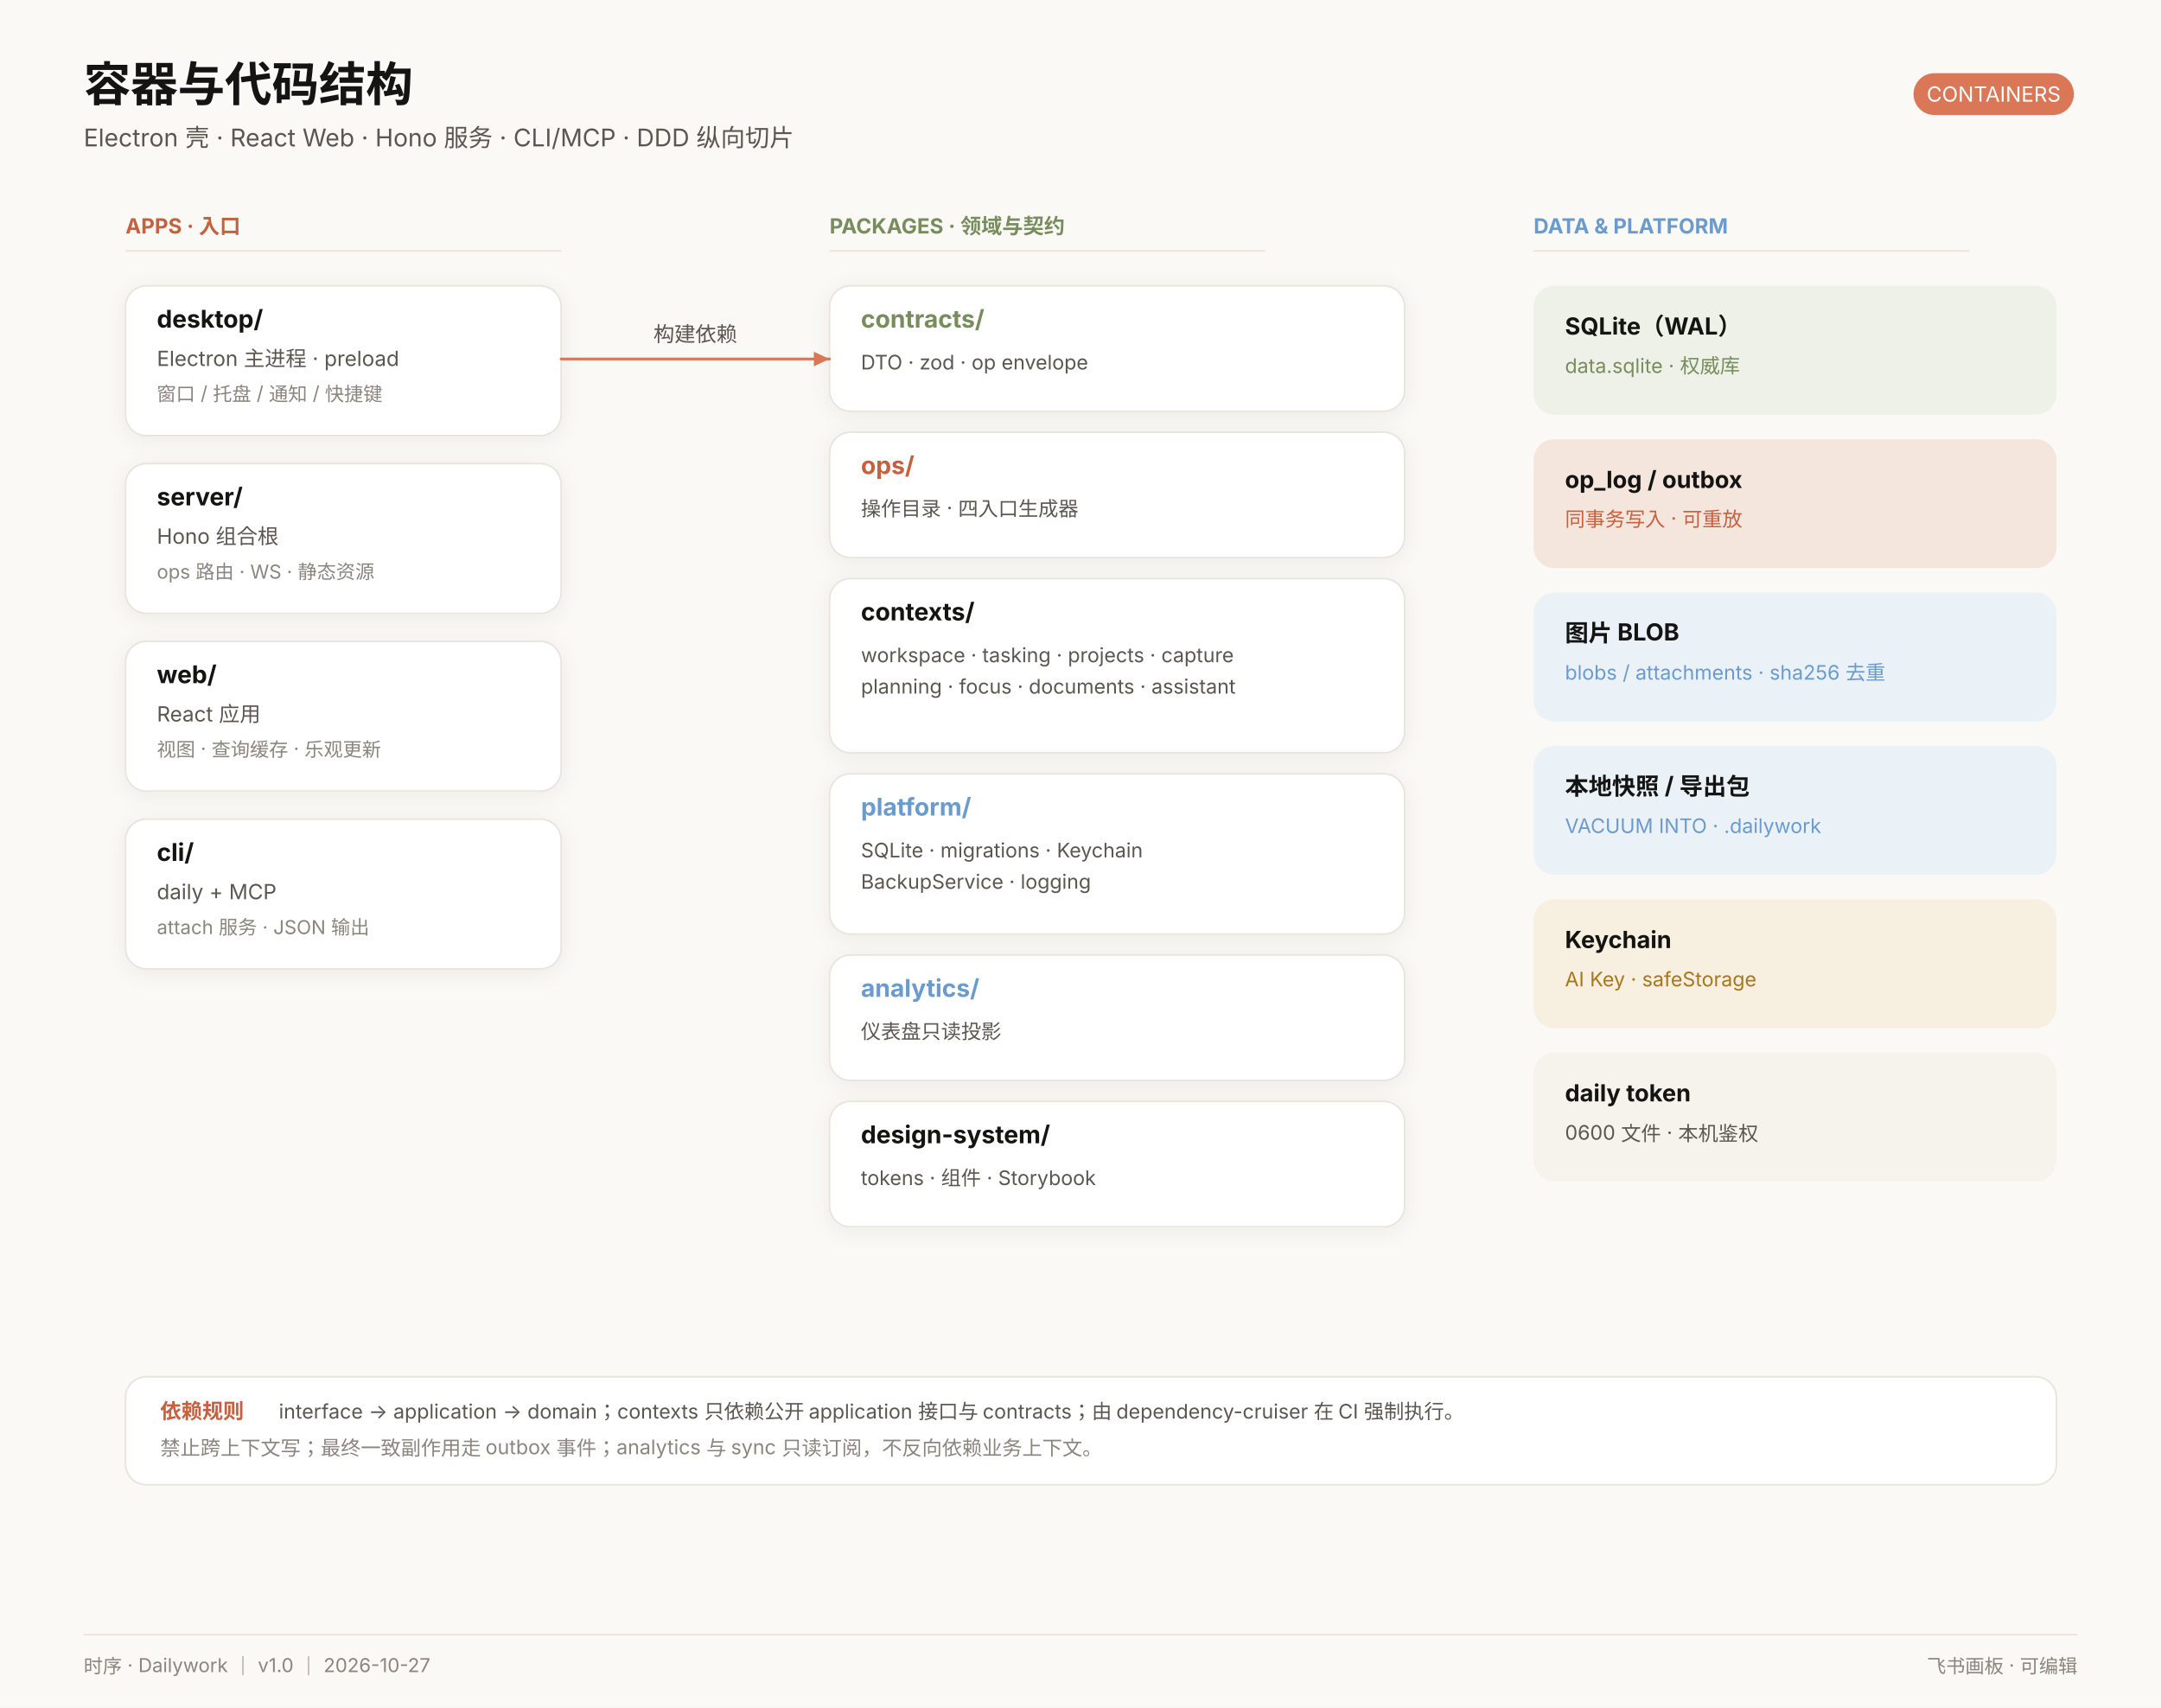
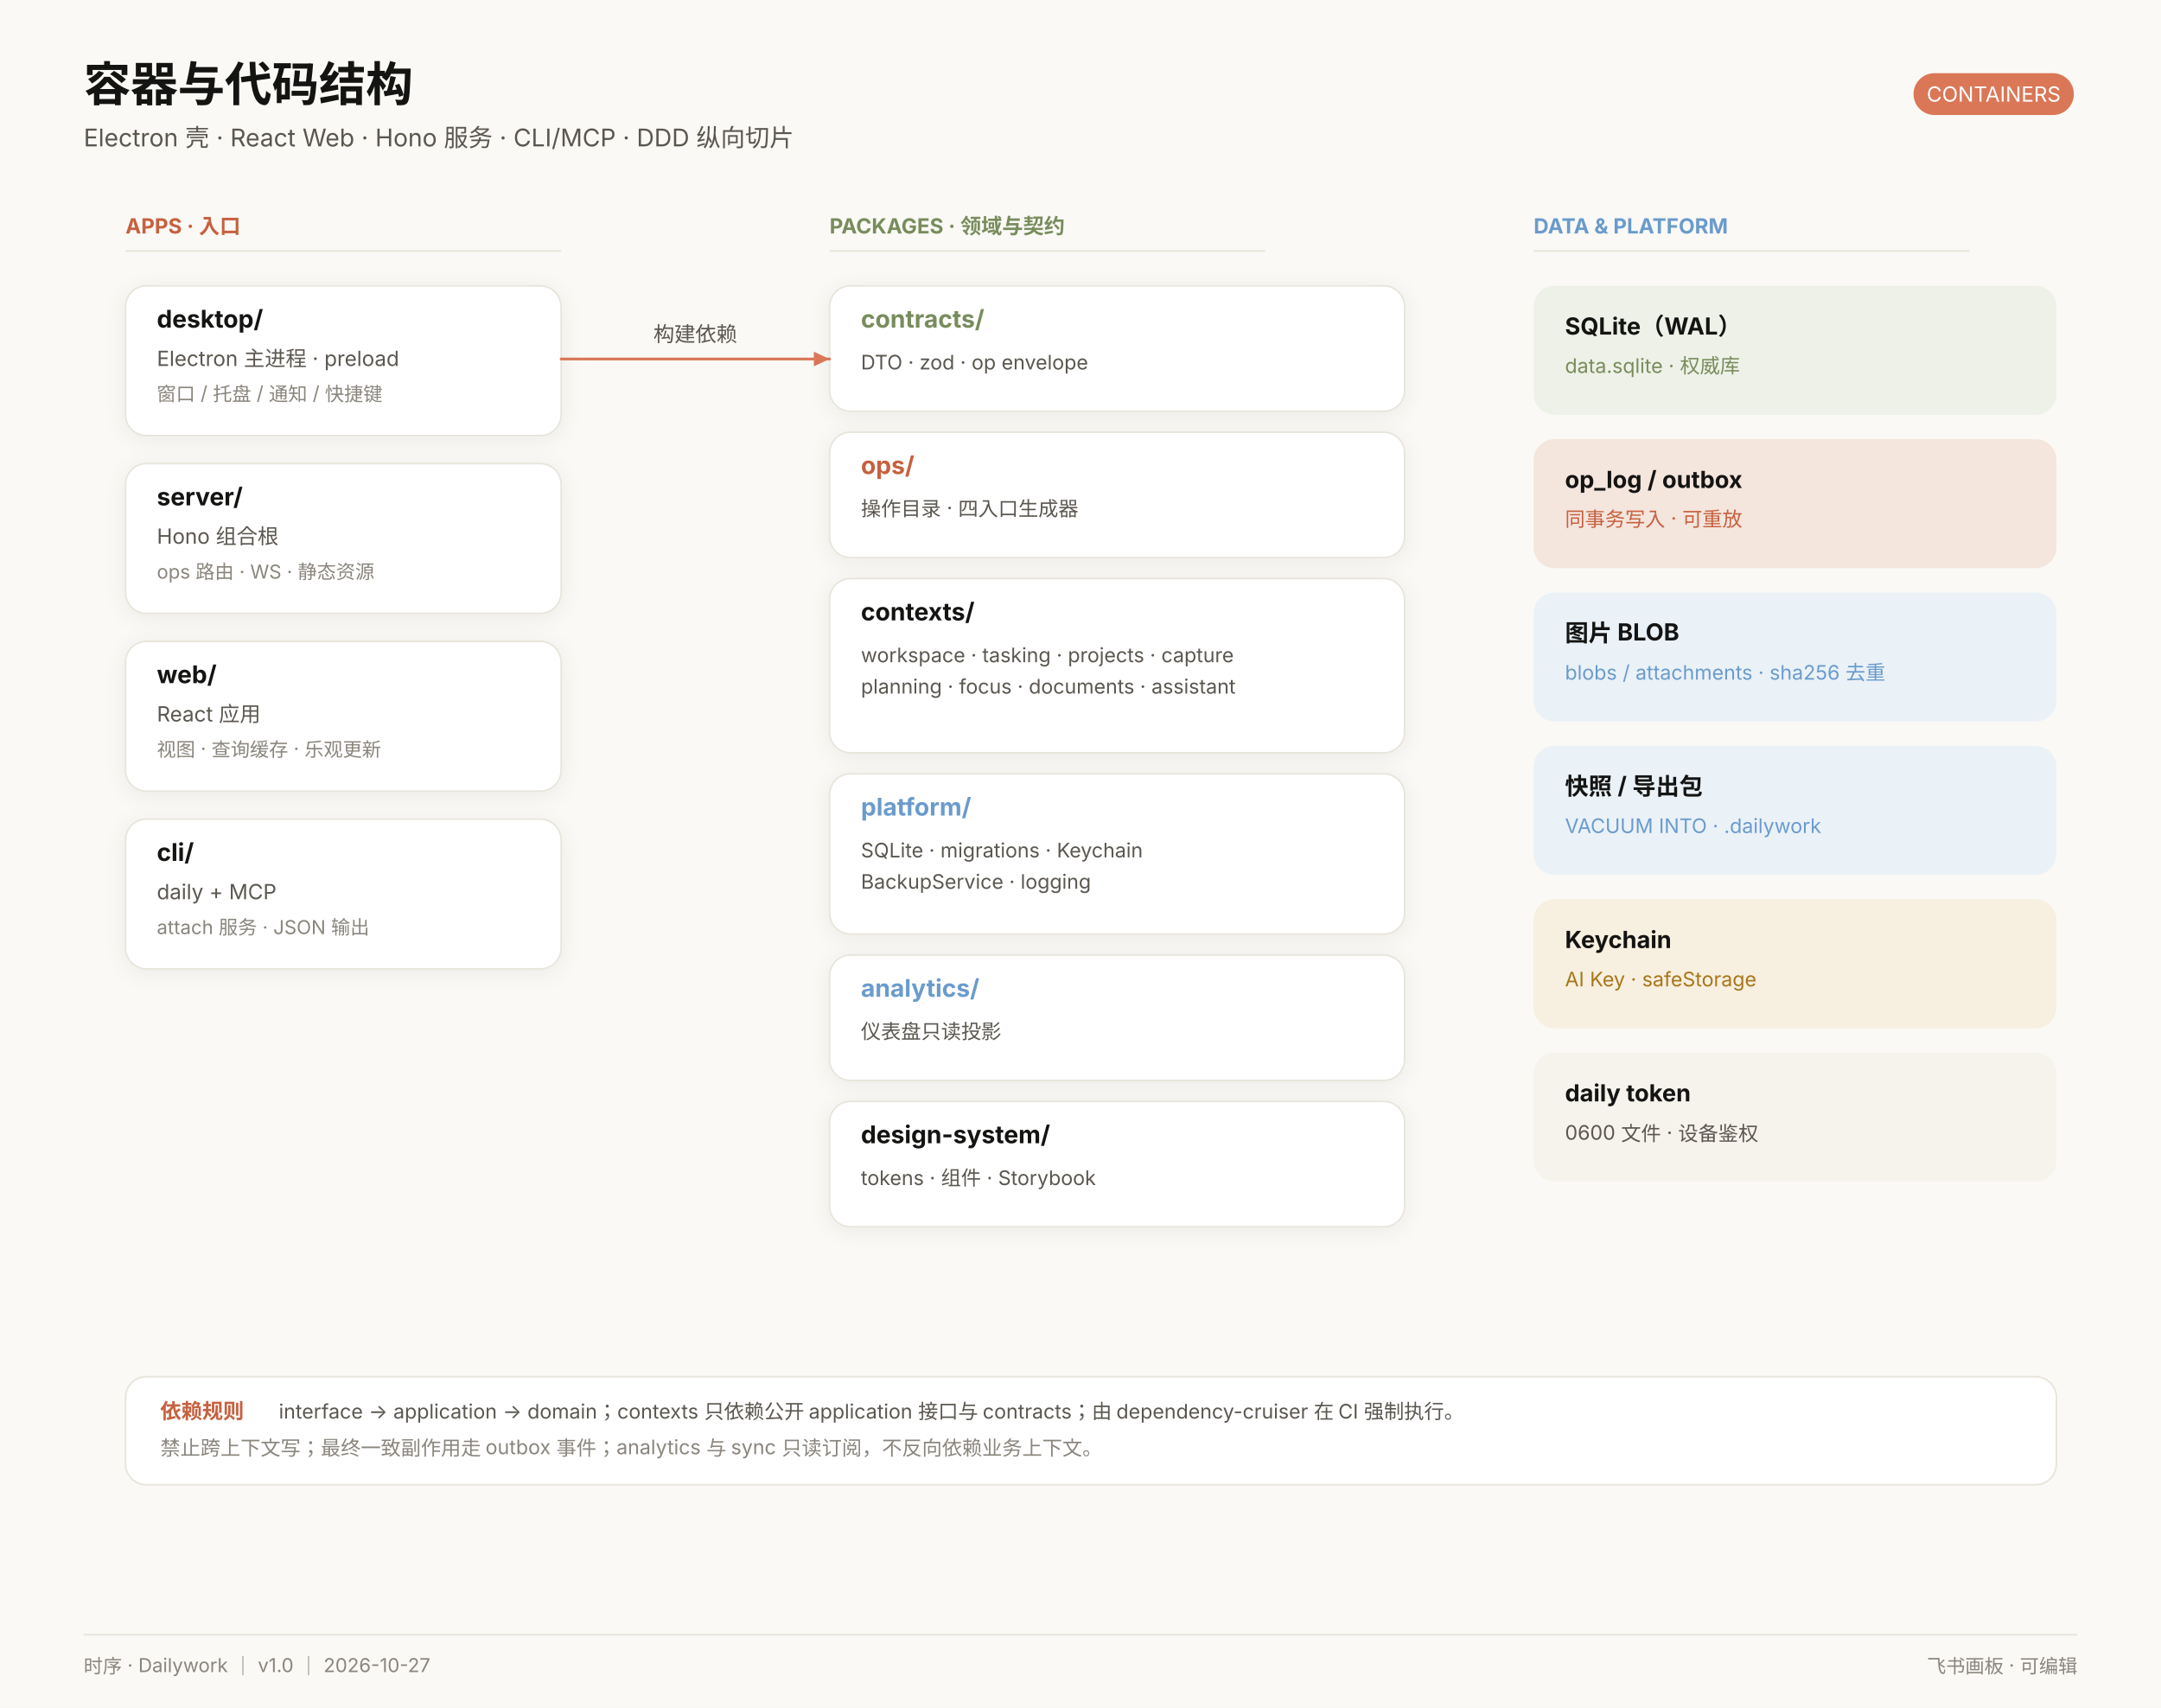
<svg xmlns="http://www.w3.org/2000/svg" width="1240" height="980" viewBox="0 0 1240 980">
  <rect width="1240" height="980" fill="#FAF9F5" />
  <defs>
    <filter id="soft" x="-20%" y="-20%" width="140%" height="140%">
      <feDropShadow dx="0" dy="2" stdDeviation="6" flood-color="#191919" flood-opacity="0.06" />
    </filter>
  </defs>
  <text x="48" y="58" font-family="'Noto Sans SC','PingFang SC','Inter',sans-serif" font-size="27" font-weight="700" fill="#141413" text-anchor="start" opacity="1">容器与代码结构</text>
  <text x="48" y="84" font-family="'Noto Sans SC','PingFang SC','Inter',sans-serif" font-size="14" font-weight="400" fill="#5B5750" text-anchor="start" opacity="1">Electron 壳 · React Web · Hono 服务 · CLI/MCP · DDD 纵向切片</text>
  <rect x="1098.0" y="42" width="92.0" height="24" rx="12.0" fill="#D97757" stroke="none" stroke-width="0" opacity="1" />
  <text x="1144.0" y="58.32" font-family="'Noto Sans SC','PingFang SC','Inter',sans-serif" font-size="12" font-weight="400" fill="#FFFFFF" text-anchor="middle" opacity="1">CONTAINERS</text>
  <text x="72" y="134" font-family="'Noto Sans SC','PingFang SC','Inter',sans-serif" font-size="12" font-weight="700" fill="#C6613F" text-anchor="start" opacity="1">APPS · 入口</text>
  <line x1="72" y1="144" x2="322" y2="144" stroke="#E8E6DC" stroke-width="1" />
  <text x="476" y="134" font-family="'Noto Sans SC','PingFang SC','Inter',sans-serif" font-size="12" font-weight="700" fill="#788C5D" text-anchor="start" opacity="1">PACKAGES · 领域与契约</text>
  <line x1="476" y1="144" x2="726" y2="144" stroke="#E8E6DC" stroke-width="1" />
  <text x="880" y="134" font-family="'Noto Sans SC','PingFang SC','Inter',sans-serif" font-size="12" font-weight="700" fill="#6A9BCC" text-anchor="start" opacity="1">DATA &amp; PLATFORM</text>
  <line x1="880" y1="144" x2="1130" y2="144" stroke="#E8E6DC" stroke-width="1" />
  <rect x="72" y="164" width="250" height="86" rx="12" fill="#FFFFFF" stroke="#E8E6DC" stroke-width="1" opacity="1" filter="url(#soft)" />
  <text x="90" y="188" font-family="'Noto Sans SC','PingFang SC','Inter',sans-serif" font-size="14" font-weight="700" fill="#141413" text-anchor="start" opacity="1">desktop/</text>
  <text x="90" y="210" font-family="'Noto Sans SC','PingFang SC','Inter',sans-serif" font-size="12" font-weight="400" fill="#5B5750" text-anchor="start" opacity="1">Electron 主进程 · preload</text>
  <text x="90" y="230" font-family="'Noto Sans SC','PingFang SC','Inter',sans-serif" font-size="11" font-weight="400" fill="#8A857D" text-anchor="start" opacity="1">窗口 / 托盘 / 通知 / 快捷键</text>
  <rect x="72" y="266" width="250" height="86" rx="12" fill="#FFFFFF" stroke="#E8E6DC" stroke-width="1" opacity="1" filter="url(#soft)" />
  <text x="90" y="290" font-family="'Noto Sans SC','PingFang SC','Inter',sans-serif" font-size="14" font-weight="700" fill="#141413" text-anchor="start" opacity="1">server/</text>
  <text x="90" y="312" font-family="'Noto Sans SC','PingFang SC','Inter',sans-serif" font-size="12" font-weight="400" fill="#5B5750" text-anchor="start" opacity="1">Hono 组合根</text>
  <text x="90" y="332" font-family="'Noto Sans SC','PingFang SC','Inter',sans-serif" font-size="11" font-weight="400" fill="#8A857D" text-anchor="start" opacity="1">ops 路由 · WS · 静态资源</text>
  <rect x="72" y="368" width="250" height="86" rx="12" fill="#FFFFFF" stroke="#E8E6DC" stroke-width="1" opacity="1" filter="url(#soft)" />
  <text x="90" y="392" font-family="'Noto Sans SC','PingFang SC','Inter',sans-serif" font-size="14" font-weight="700" fill="#141413" text-anchor="start" opacity="1">web/</text>
  <text x="90" y="414" font-family="'Noto Sans SC','PingFang SC','Inter',sans-serif" font-size="12" font-weight="400" fill="#5B5750" text-anchor="start" opacity="1">React 应用</text>
  <text x="90" y="434" font-family="'Noto Sans SC','PingFang SC','Inter',sans-serif" font-size="11" font-weight="400" fill="#8A857D" text-anchor="start" opacity="1">视图 · 查询缓存 · 乐观更新</text>
  <rect x="72" y="470" width="250" height="86" rx="12" fill="#FFFFFF" stroke="#E8E6DC" stroke-width="1" opacity="1" filter="url(#soft)" />
  <text x="90" y="494" font-family="'Noto Sans SC','PingFang SC','Inter',sans-serif" font-size="14" font-weight="700" fill="#141413" text-anchor="start" opacity="1">cli/</text>
  <text x="90" y="516" font-family="'Noto Sans SC','PingFang SC','Inter',sans-serif" font-size="12" font-weight="400" fill="#5B5750" text-anchor="start" opacity="1">daily + MCP</text>
  <text x="90" y="536" font-family="'Noto Sans SC','PingFang SC','Inter',sans-serif" font-size="11" font-weight="400" fill="#8A857D" text-anchor="start" opacity="1">attach 服务 · JSON 输出</text>
  <rect x="476" y="164" width="330" height="72" rx="12" fill="#FFFFFF" stroke="#E8E6DC" stroke-width="1" opacity="1" filter="url(#soft)" />
  <text x="494" y="188" font-family="'Noto Sans SC','PingFang SC','Inter',sans-serif" font-size="14" font-weight="700" fill="#788C5D" text-anchor="start" opacity="1">contracts/</text>
  <text x="494" y="212" font-family="'Noto Sans SC','PingFang SC','Inter',sans-serif" font-size="11.5" font-weight="400" fill="#5B5750" text-anchor="start" opacity="1">DTO · zod · op envelope</text>
  <rect x="476" y="248" width="330" height="72" rx="12" fill="#FFFFFF" stroke="#E8E6DC" stroke-width="1" opacity="1" filter="url(#soft)" />
  <text x="494" y="272" font-family="'Noto Sans SC','PingFang SC','Inter',sans-serif" font-size="14" font-weight="700" fill="#C6613F" text-anchor="start" opacity="1">ops/</text>
  <text x="494" y="296" font-family="'Noto Sans SC','PingFang SC','Inter',sans-serif" font-size="11.5" font-weight="400" fill="#5B5750" text-anchor="start" opacity="1">操作目录 · 四入口生成器</text>
  <rect x="476" y="332" width="330" height="100" rx="12" fill="#FFFFFF" stroke="#E8E6DC" stroke-width="1" opacity="1" filter="url(#soft)" />
  <text x="494" y="356" font-family="'Noto Sans SC','PingFang SC','Inter',sans-serif" font-size="14" font-weight="700" fill="#141413" text-anchor="start" opacity="1">contexts/</text>
  <text x="494" y="380" font-family="'Noto Sans SC','PingFang SC','Inter',sans-serif" font-size="11.5" font-weight="400" fill="#5B5750" text-anchor="start" opacity="1">workspace · tasking · projects · capture</text>
  <text x="494" y="398" font-family="'Noto Sans SC','PingFang SC','Inter',sans-serif" font-size="11.5" font-weight="400" fill="#5B5750" text-anchor="start" opacity="1">planning · focus · documents · assistant</text>
  <rect x="476" y="444" width="330" height="92" rx="12" fill="#FFFFFF" stroke="#E8E6DC" stroke-width="1" opacity="1" filter="url(#soft)" />
  <text x="494" y="468" font-family="'Noto Sans SC','PingFang SC','Inter',sans-serif" font-size="14" font-weight="700" fill="#6A9BCC" text-anchor="start" opacity="1">platform/</text>
  <text x="494" y="492" font-family="'Noto Sans SC','PingFang SC','Inter',sans-serif" font-size="11.5" font-weight="400" fill="#5B5750" text-anchor="start" opacity="1">SQLite · migrations · Keychain</text>
  <text x="494" y="510" font-family="'Noto Sans SC','PingFang SC','Inter',sans-serif" font-size="11.5" font-weight="400" fill="#5B5750" text-anchor="start" opacity="1">BackupService · logging</text>
  <rect x="476" y="548" width="330" height="72" rx="12" fill="#FFFFFF" stroke="#E8E6DC" stroke-width="1" opacity="1" filter="url(#soft)" />
  <text x="494" y="572" font-family="'Noto Sans SC','PingFang SC','Inter',sans-serif" font-size="14" font-weight="700" fill="#6A9BCC" text-anchor="start" opacity="1">analytics/</text>
  <text x="494" y="596" font-family="'Noto Sans SC','PingFang SC','Inter',sans-serif" font-size="11.5" font-weight="400" fill="#5B5750" text-anchor="start" opacity="1">仪表盘只读投影</text>
  <rect x="476" y="632" width="330" height="72" rx="12" fill="#FFFFFF" stroke="#E8E6DC" stroke-width="1" opacity="1" filter="url(#soft)" />
  <text x="494" y="656" font-family="'Noto Sans SC','PingFang SC','Inter',sans-serif" font-size="14" font-weight="700" fill="#141413" text-anchor="start" opacity="1">design-system/</text>
  <text x="494" y="680" font-family="'Noto Sans SC','PingFang SC','Inter',sans-serif" font-size="11.5" font-weight="400" fill="#5B5750" text-anchor="start" opacity="1">tokens · 组件 · Storybook</text>
  <rect x="880" y="164" width="300" height="74" rx="12" fill="#EEF1E7" stroke="none" stroke-width="1" opacity="1" />
  <text x="898" y="192" font-family="'Noto Sans SC','PingFang SC','Inter',sans-serif" font-size="13.5" font-weight="700" fill="#141413" text-anchor="start" opacity="1">SQLite（WAL）</text>
  <text x="898" y="214" font-family="'Noto Sans SC','PingFang SC','Inter',sans-serif" font-size="11.5" font-weight="400" fill="#788C5D" text-anchor="start" opacity="1">data.sqlite · 权威库</text>
  <rect x="880" y="252" width="300" height="74" rx="12" fill="#F4E5DD" stroke="none" stroke-width="1" opacity="1" />
  <text x="898" y="280" font-family="'Noto Sans SC','PingFang SC','Inter',sans-serif" font-size="13.5" font-weight="700" fill="#141413" text-anchor="start" opacity="1">op_log / outbox</text>
  <text x="898" y="302" font-family="'Noto Sans SC','PingFang SC','Inter',sans-serif" font-size="11.5" font-weight="400" fill="#C6613F" text-anchor="start" opacity="1">同事务写入 · 可重放</text>
  <rect x="880" y="340" width="300" height="74" rx="12" fill="#EAF1F7" stroke="none" stroke-width="1" opacity="1" />
  <text x="898" y="368" font-family="'Noto Sans SC','PingFang SC','Inter',sans-serif" font-size="13.5" font-weight="700" fill="#141413" text-anchor="start" opacity="1">图片 BLOB</text>
  <text x="898" y="390" font-family="'Noto Sans SC','PingFang SC','Inter',sans-serif" font-size="11.5" font-weight="400" fill="#6A9BCC" text-anchor="start" opacity="1">blobs / attachments · sha256 去重</text>
  <rect x="880" y="428" width="300" height="74" rx="12" fill="#EAF1F7" stroke="none" stroke-width="1" opacity="1" />
-   <text x="898" y="456" font-family="'Noto Sans SC','PingFang SC','Inter',sans-serif" font-size="13.5" font-weight="700" fill="#141413" text-anchor="start" opacity="1">本地快照 / 导出包</text>
+   <text x="898" y="456" font-family="'Noto Sans SC','PingFang SC','Inter',sans-serif" font-size="13.5" font-weight="700" fill="#141413" text-anchor="start" opacity="1">快照 / 导出包</text>
  <text x="898" y="478" font-family="'Noto Sans SC','PingFang SC','Inter',sans-serif" font-size="11.5" font-weight="400" fill="#6A9BCC" text-anchor="start" opacity="1">VACUUM INTO · .dailywork</text>
  <rect x="880" y="516" width="300" height="74" rx="12" fill="#F7EFDF" stroke="none" stroke-width="1" opacity="1" />
  <text x="898" y="544" font-family="'Noto Sans SC','PingFang SC','Inter',sans-serif" font-size="13.5" font-weight="700" fill="#141413" text-anchor="start" opacity="1">Keychain</text>
  <text x="898" y="566" font-family="'Noto Sans SC','PingFang SC','Inter',sans-serif" font-size="11.5" font-weight="400" fill="#A8761C" text-anchor="start" opacity="1">AI Key · safeStorage</text>
  <rect x="880" y="604" width="300" height="74" rx="12" fill="#F6F3EC" stroke="none" stroke-width="1" opacity="1" />
  <text x="898" y="632" font-family="'Noto Sans SC','PingFang SC','Inter',sans-serif" font-size="13.5" font-weight="700" fill="#141413" text-anchor="start" opacity="1">daily token</text>
-   <text x="898" y="654" font-family="'Noto Sans SC','PingFang SC','Inter',sans-serif" font-size="11.5" font-weight="400" fill="#5B5750" text-anchor="start" opacity="1">0600 文件 · 本机鉴权</text>
+   <text x="898" y="654" font-family="'Noto Sans SC','PingFang SC','Inter',sans-serif" font-size="11.5" font-weight="400" fill="#5B5750" text-anchor="start" opacity="1">0600 文件 · 设备鉴权</text>
  <polyline points="322,206 476,206" fill="none" stroke="#D97757" stroke-width="1.6" stroke-linejoin="round" stroke-linecap="round" />
  <polygon points="476,206 467.0,201.8 467.0,210.2" fill="#D97757" />
  <rect x="368.0" y="181" width="62.0" height="21" rx="5" fill="#FAF9F5" opacity="0.96" />
  <text x="399" y="196" font-family="'Noto Sans SC','PingFang SC','Inter',sans-serif" font-size="12" font-weight="400" fill="#5B5750" text-anchor="middle" opacity="1">构建依赖</text>
  <rect x="72" y="790" width="1108" height="62" rx="12" fill="#FFFFFF" stroke="#E8E6DC" stroke-width="1" opacity="1" />
  <text x="92" y="814" font-family="'Noto Sans SC','PingFang SC','Inter',sans-serif" font-size="12" font-weight="700" fill="#C6613F" text-anchor="start" opacity="1">依赖规则</text>
  <text x="160" y="814" font-family="'Noto Sans SC','PingFang SC','Inter',sans-serif" font-size="11.5" font-weight="400" fill="#5B5750" text-anchor="start" opacity="1">interface → application → domain；contexts 只依赖公开 application 接口与 contracts；由 dependency-cruiser 在 CI 强制执行。</text>
  <text x="92" y="835" font-family="'Noto Sans SC','PingFang SC','Inter',sans-serif" font-size="11.5" font-weight="400" fill="#8A857D" text-anchor="start" opacity="1">禁止跨上下文写；最终一致副作用走 outbox 事件；analytics 与 sync 只读订阅，不反向依赖业务上下文。</text>
  <line x1="48" y1="938" x2="1192" y2="938" stroke="#E8E6DC" stroke-width="1" />
  <text x="48" y="960" font-family="'Noto Sans SC','PingFang SC','Inter',sans-serif" font-size="11" font-weight="400" fill="#8A857D" text-anchor="start" opacity="1">时序 · Dailywork ｜ v1.0 ｜ 2026-10-27</text>
  <text x="1192" y="960" font-family="'Noto Sans SC','PingFang SC','Inter',sans-serif" font-size="11" font-weight="400" fill="#8A857D" text-anchor="end" opacity="1">飞书画板 · 可编辑</text>
</svg>
